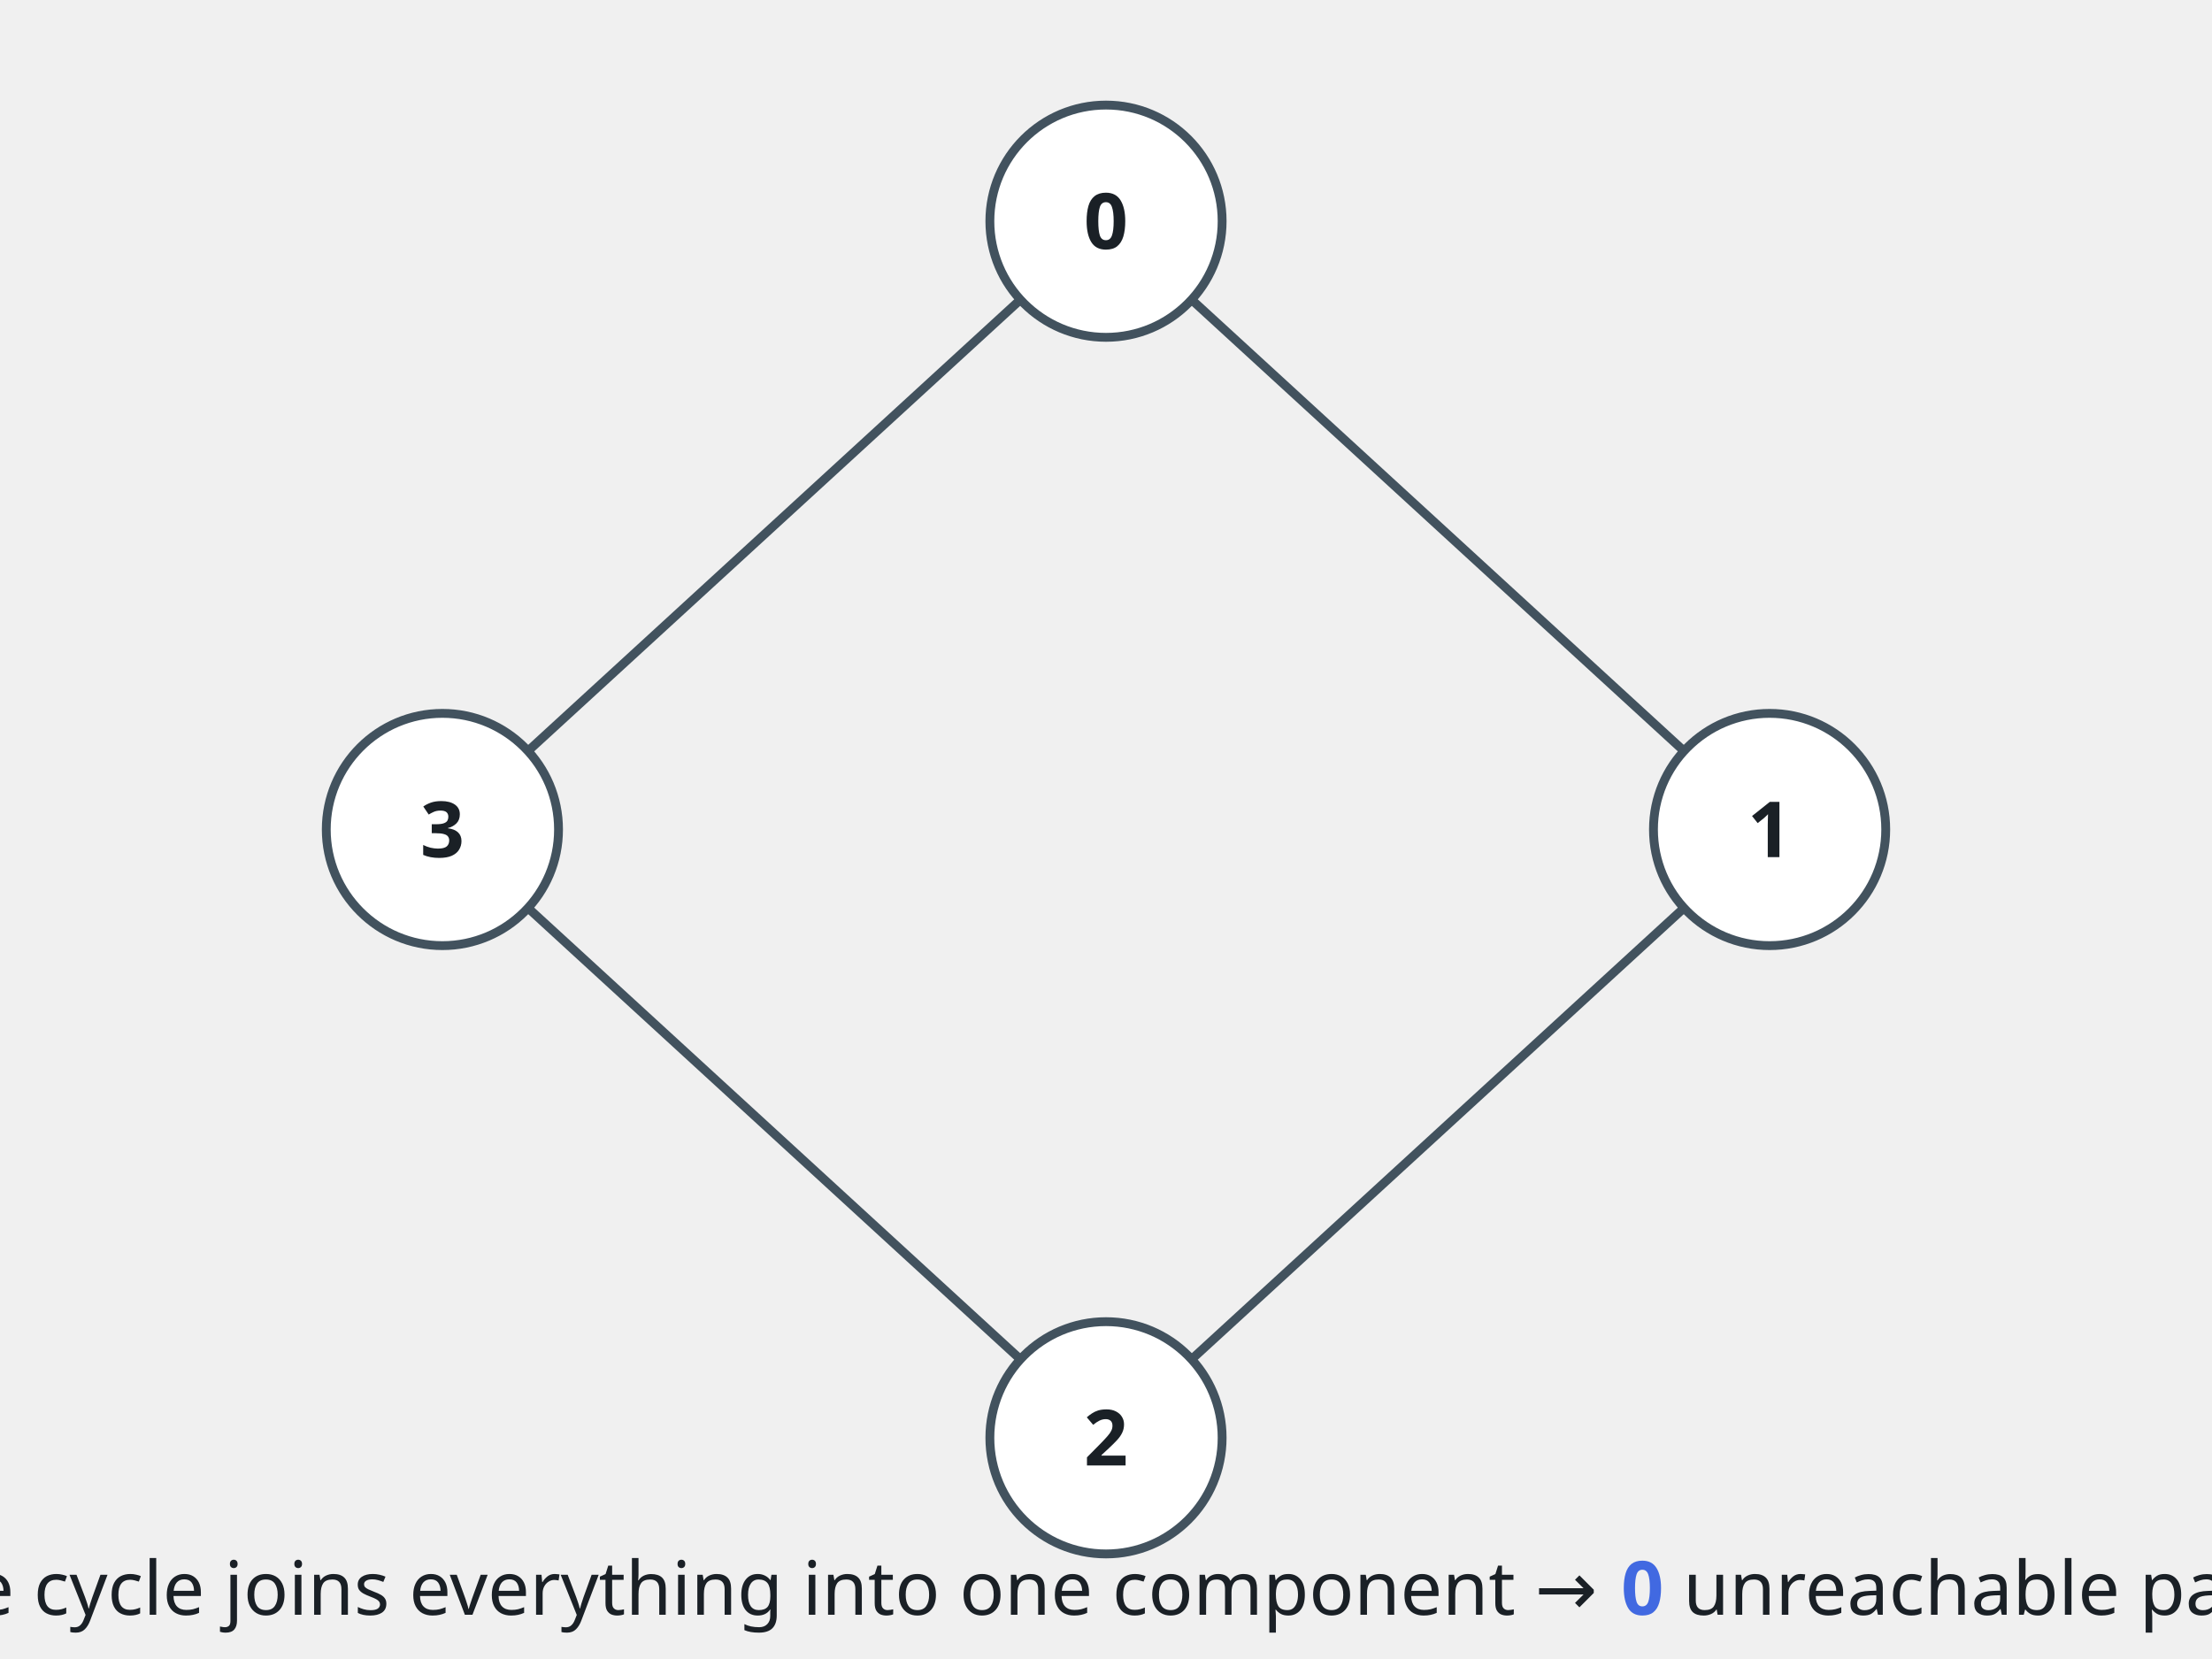
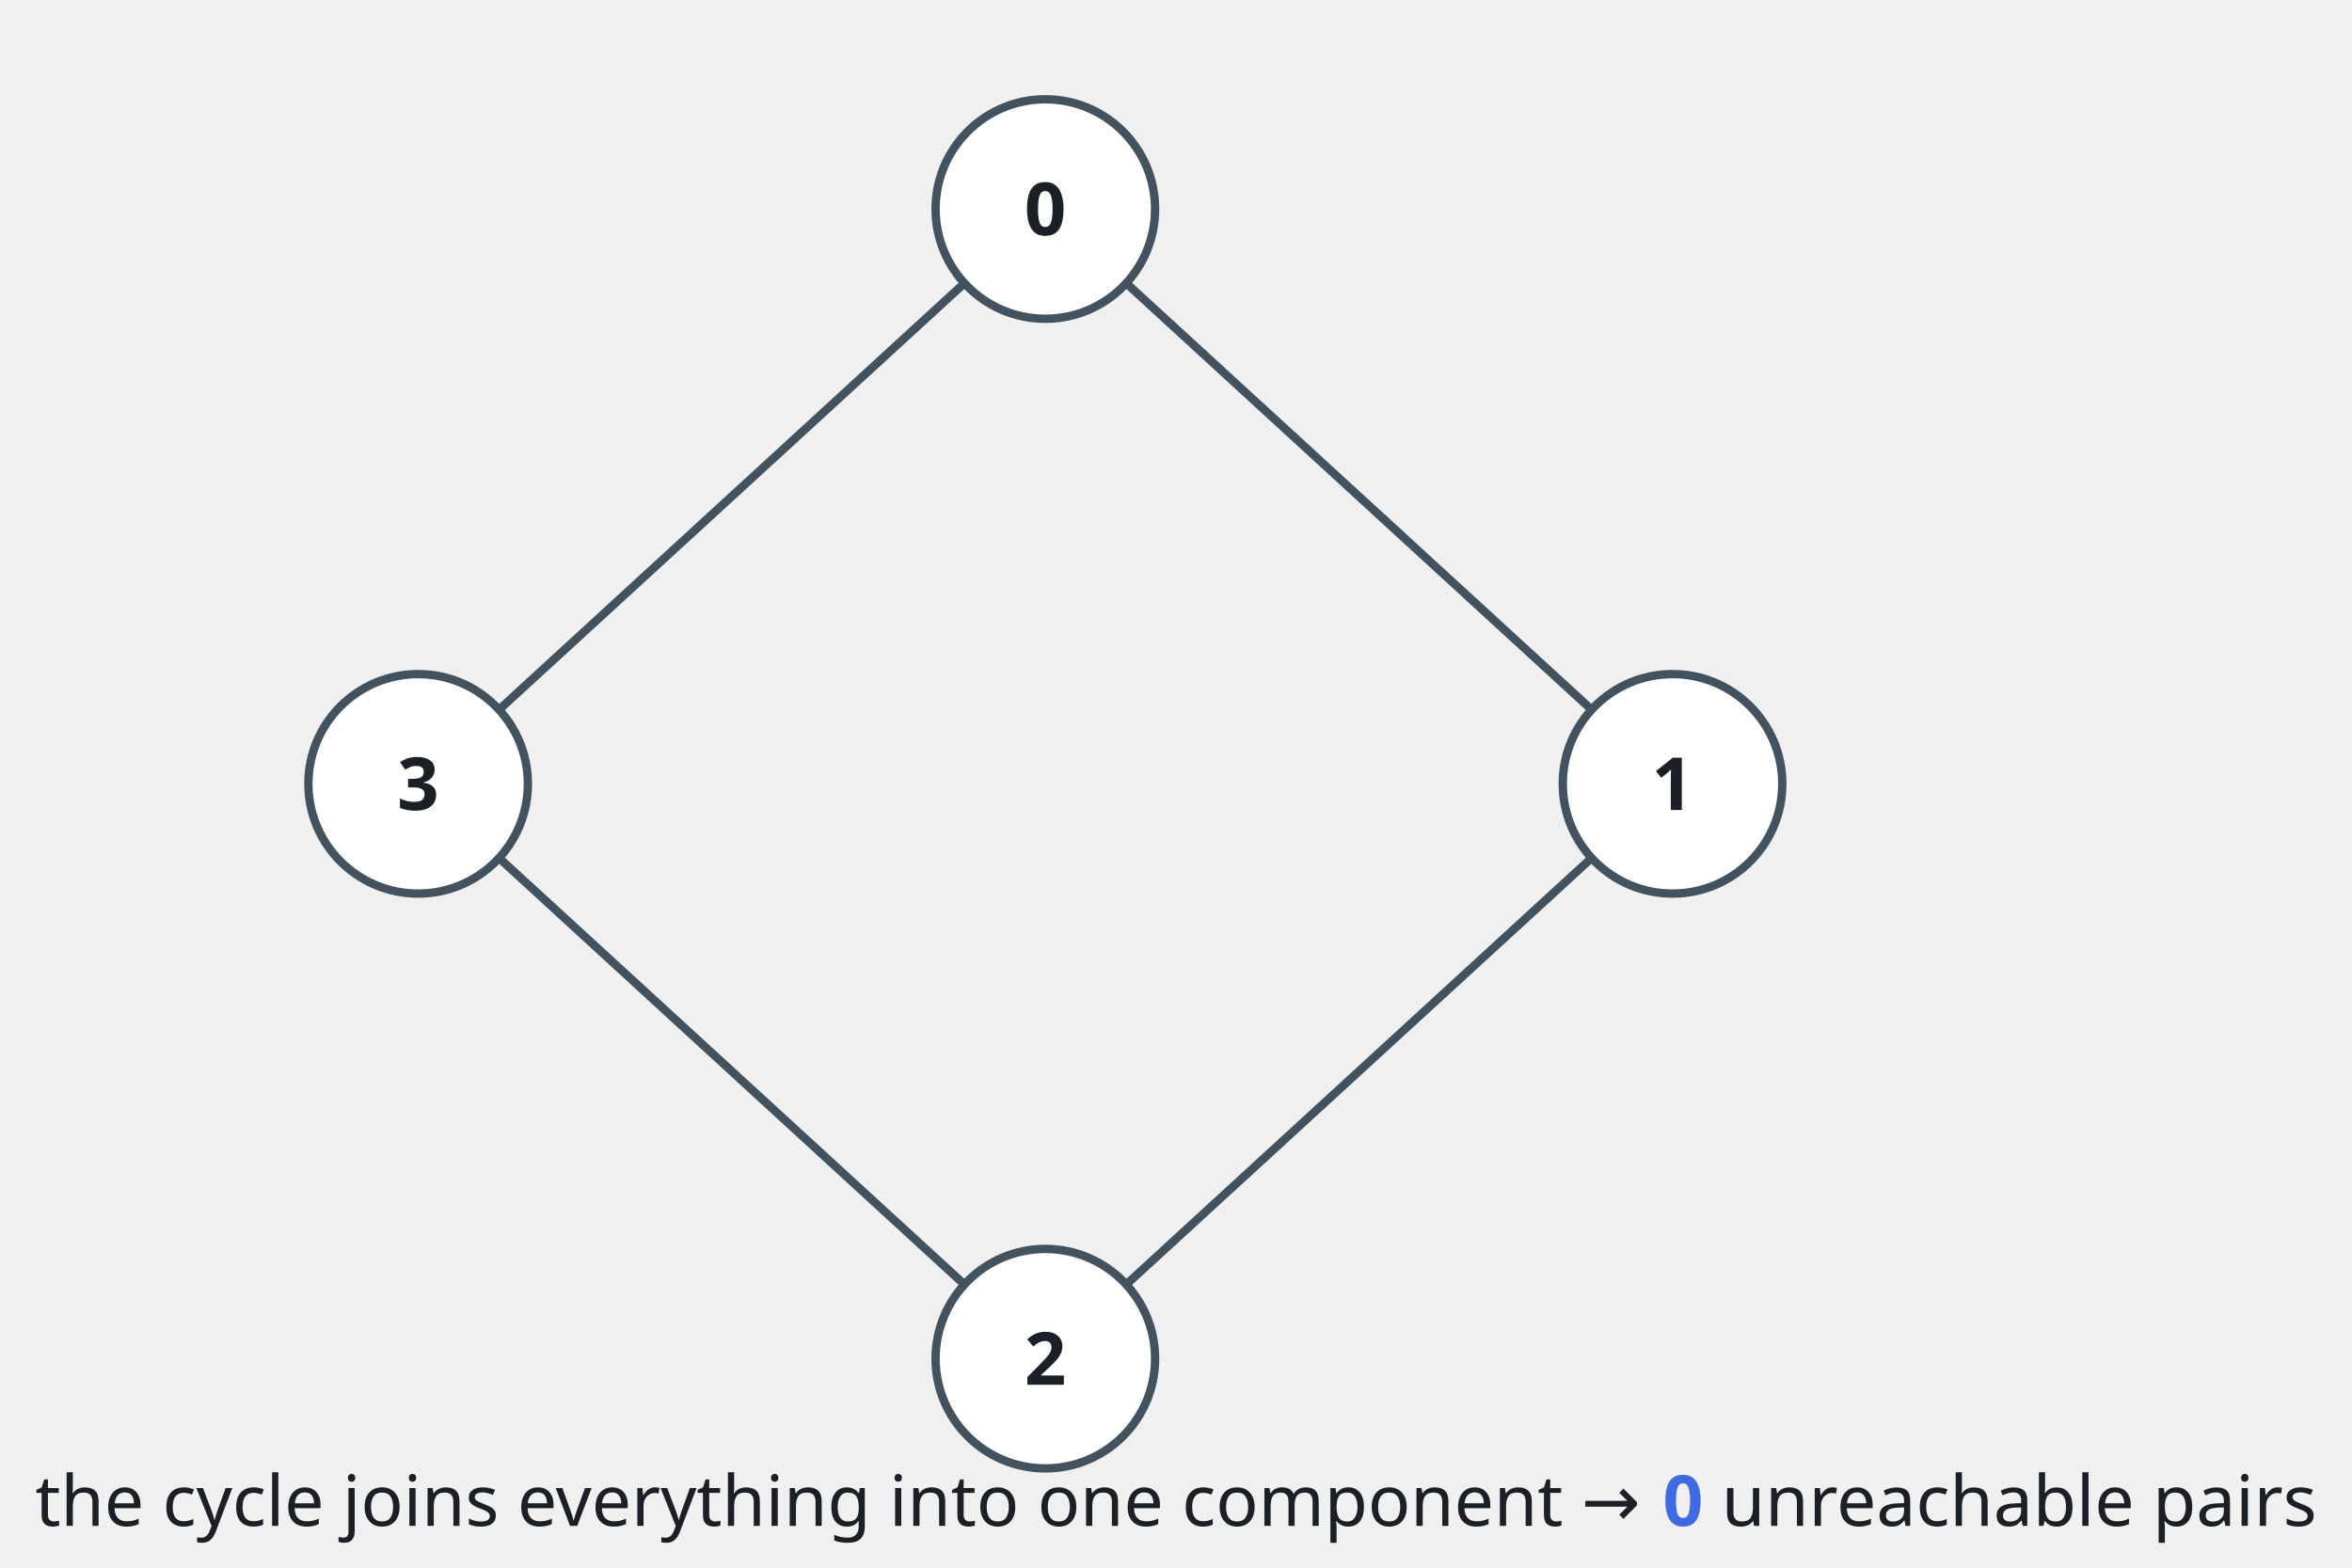
- <svg xmlns="http://www.w3.org/2000/svg" viewBox="0 0 400 300" font-family="IBM Plex Sans, system-ui, sans-serif" font-size="14">
+ <svg xmlns="http://www.w3.org/2000/svg" viewBox="0 0 450 300" font-family="IBM Plex Sans, system-ui, sans-serif" font-size="14">
  <g stroke="#42525e" stroke-width="1.6">
    <line x1="200" y1="40" x2="320" y2="150" />
    <line x1="320" y1="150" x2="200" y2="260" />
    <line x1="200" y1="260" x2="80" y2="150" />
    <line x1="80" y1="150" x2="200" y2="40" />
  </g>
  <g stroke="#42525e" stroke-width="1.6" fill="#ffffff">
    <circle cx="200" cy="40" r="21" />
    <circle cx="320" cy="150" r="21" />
    <circle cx="200" cy="260" r="21" />
    <circle cx="80" cy="150" r="21" />
  </g>
  <g text-anchor="middle" font-weight="700" fill="#1a2026">
    <text x="200" y="45">0</text>
    <text x="320" y="155">1</text>
    <text x="200" y="265">2</text>
    <text x="80" y="155">3</text>
  </g>
-   <text x="200" y="292" text-anchor="middle" fill="#1a2026" font-size="13.5">the cycle joins everything into one component → <tspan fill="#4169E1" font-weight="700">0</tspan> unreachable pairs</text>
+   <text x="225" y="292" text-anchor="middle" fill="#1a2026" font-size="13.5">the cycle joins everything into one component → <tspan fill="#4169E1" font-weight="700">0</tspan> unreachable pairs</text>
</svg>
